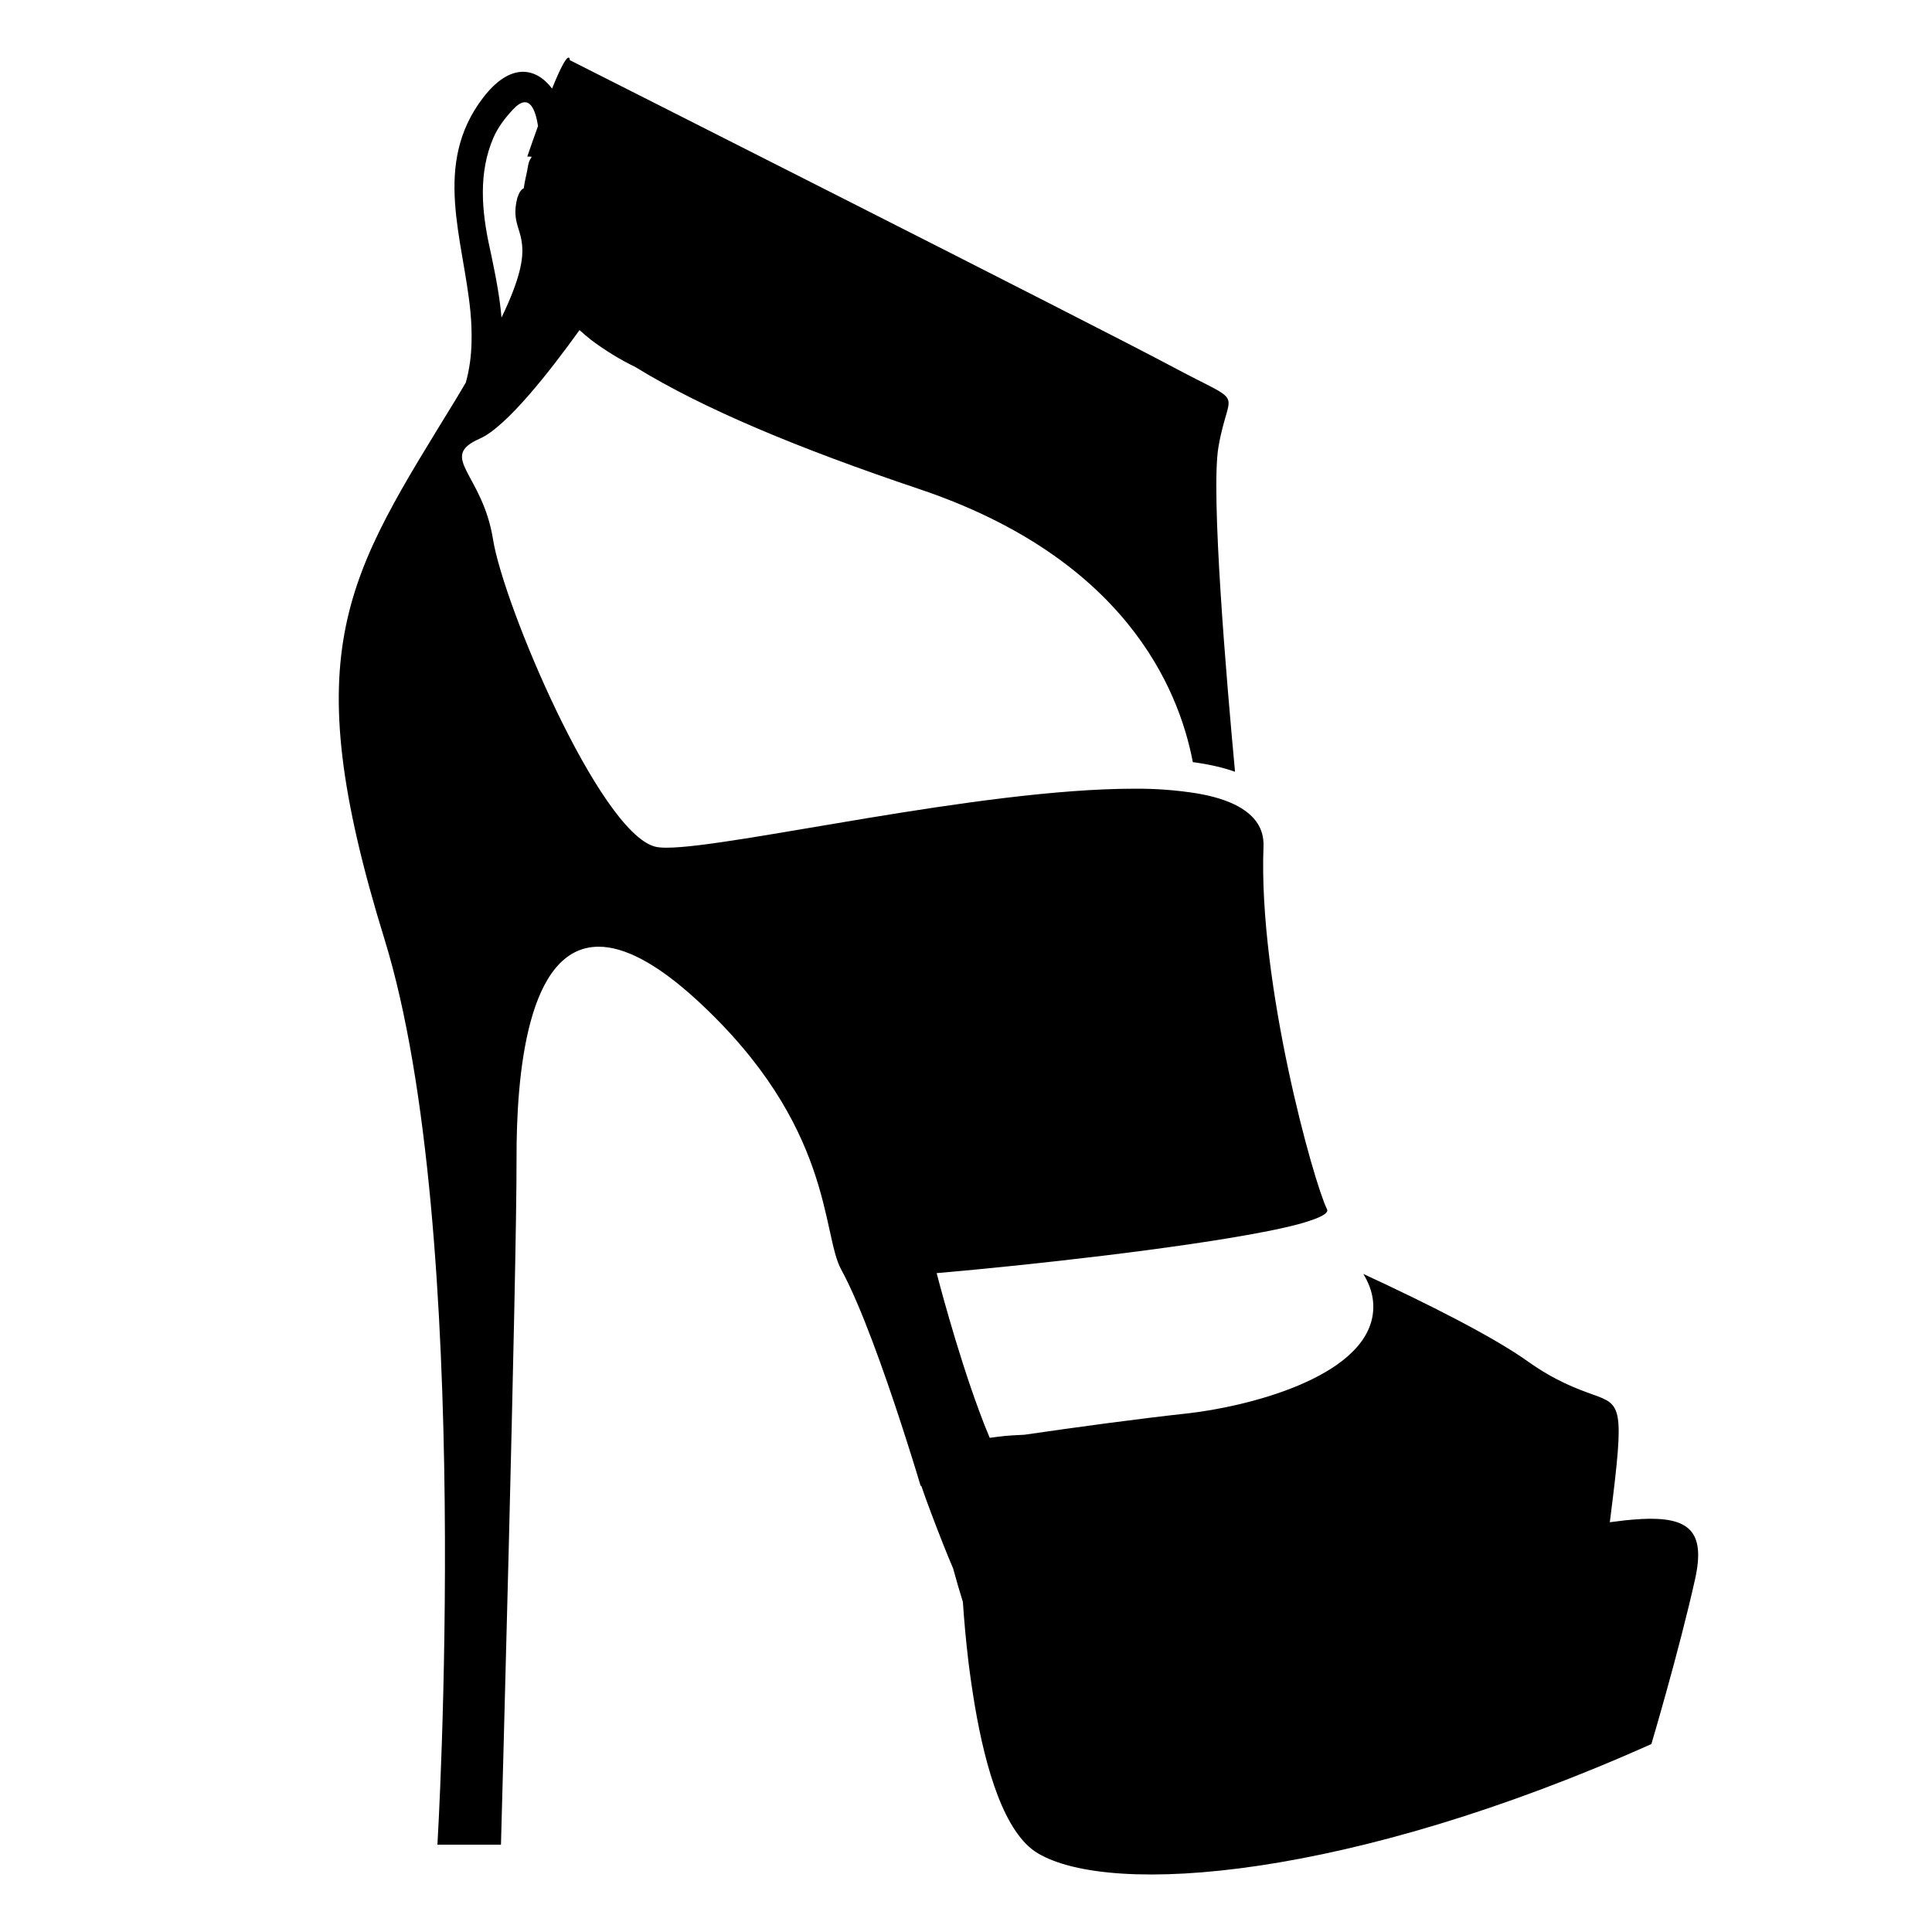
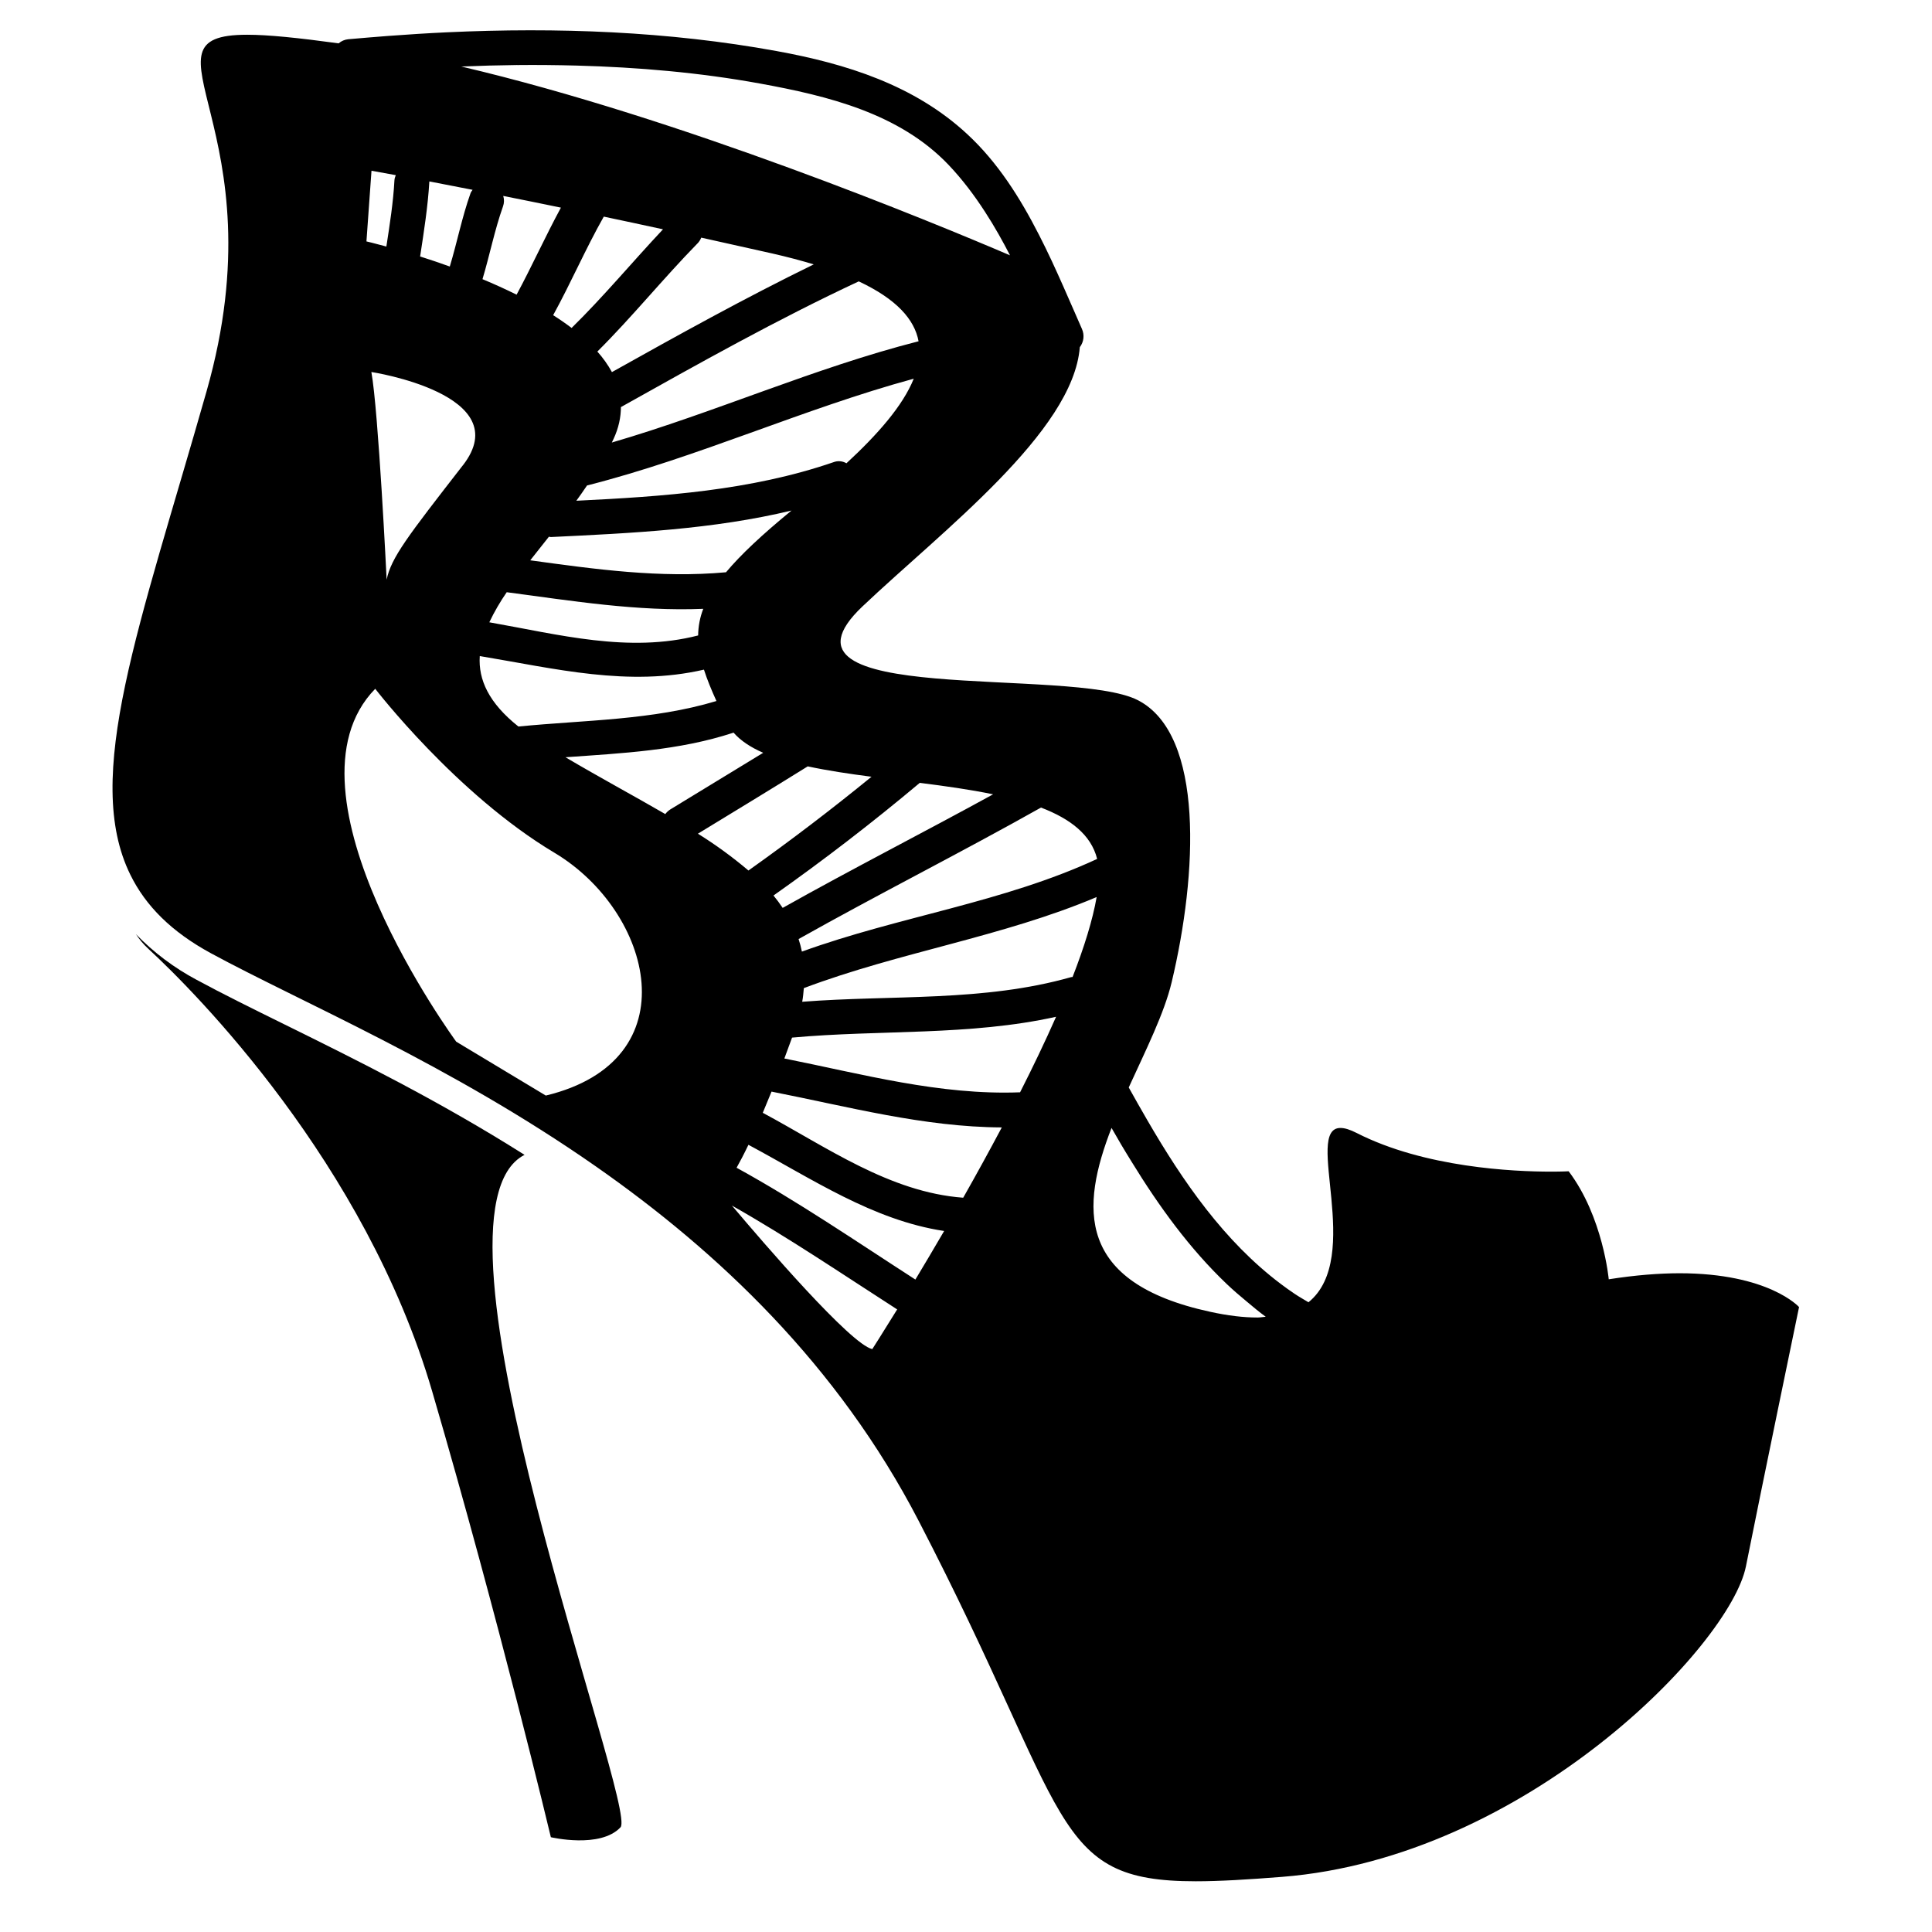
<svg xmlns="http://www.w3.org/2000/svg" viewBox="0 0 64 64">
-   <path d="M54.35 50.322c-.16.008-.33.022-.51.04-.163.018-.334.04-.513.064l.027-.212c.46-3.64.362-3.676-.58-4.015-.526-.19-1.247-.448-2.174-1.108-1.154-.82-3.288-1.895-5.437-2.89.28.46.38.918.306 1.38-.335 2.07-4.182 3.027-6.17 3.244-1.606.175-3.626.45-5.366.703-.032 0-.065.003-.097.005-.177.01-.354.016-.53.033-.174.018-.347.04-.52.064a18.836 18.836 0 0 1-.352-.894c-.767-2.068-1.406-4.562-1.406-4.562 3.084-.266 8.037-.82 10.835-1.365.267-.05.514-.103.738-.155.076-.018.15-.035.22-.053a6.25 6.25 0 0 0 .738-.222c.293-.112.452-.22.4-.322-.438-.877-2.28-7.455-2.104-12.016.023-.6-.29-1.024-.833-1.325-.36-.2-.822-.34-1.37-.434a12.52 12.52 0 0 0-2.08-.155c-5.132 0-13.312 1.954-15.49 1.954-.17 0-.306-.012-.4-.04-1.84-.525-4.998-7.98-5.35-10.173-.35-2.194-1.84-2.72-.438-3.338.895-.394 2.358-2.28 3.303-3.595.125.11.25.222.385.326a8.992 8.992 0 0 0 1.47.9c2.23 1.373 5.372 2.685 9.4 4.04 6.777 2.28 8.59 6.563 9.062 9.045.532.072 1 .177 1.398.32-.278-2.98-.813-9.245-.548-10.768.35-2.017.965-1.316-1.49-2.63C36.42 10.852 18.878 1.994 18.878 1.994s-.004-.51-.59.94c-.542-.714-1.39-.865-2.285.303-1.692 2.208-.65 4.67-.418 7.104.032.336.043.672.035 1.006-.01.445-.068.888-.19 1.327-.107.18-.205.35-.325.547-3.596 5.876-5.35 8.244-2.368 17.892 2.98 9.648 1.753 29.995 1.753 29.995h2.105s.526-19.033.516-22.717c-.008-2.74.34-7.03 2.72-7.03.82 0 1.883.51 3.254 1.768 4.535 4.164 4.126 7.733 4.78 8.924.65 1.187 1.435 3.42 1.977 5.08l.156.483c.303.942.5 1.608.5 1.608l.02-.005a31.813 31.813 0 0 0 .342.943c.234.62.515 1.336.713 1.794.107.393.215.76.324 1.112.038.57.095 1.234.18 1.95.058.476.13.97.212 1.464.36 2.13.987 4.255 2.09 4.91 2.433 1.447 10.326.855 20.325-3.618 0 0 .92-3.092 1.447-5.46.352-1.588-.187-2.08-1.805-1.994zM16.49 9.57c-.06-.36-.133-.724-.21-1.094l-.066-.306c-.26-1.196-.366-2.447.126-3.596.153-.358.39-.665.653-.947.55-.59.748.03.83.546a75.3 75.3 0 0 0-.356 1.013c.04 0 .09 0 .147.006-.036.067-.08.124-.1.206-.027.1-.035.19-.057.288-.04.185-.083.37-.106.55-.08.04-.148.123-.194.273-.005.014-.013.018-.017.035-.126.48-.052.75.033 1.03.05.158.1.322.12.525.05.452-.05 1.114-.68 2.422-.027-.316-.07-.633-.123-.953z" />
+   <path d="M17.376 38.256c-2.825-1.788-5.612-3.167-7.942-4.316-1.07-.528-2.08-1.026-2.922-1.483a8.083 8.083 0 0 1-2.008-1.51c.108.165.242.33.417.49 1.535 1.416 7.18 7.08 9.395 14.653 2.216 7.574 3.932 14.77 3.932 14.77s1.636.386 2.307-.328c.588-.624-6.95-20.368-3.178-22.276z" />
+   <path d="M53.292 42.38s-.187-2.07-1.328-3.58c0 0-.217.012-.585.012-1.237 0-4.185-.132-6.437-1.28-.225-.115-.4-.167-.537-.167-1.23 0 .777 4.29-1.06 5.774-.154-.092-.31-.18-.456-.278a9.877 9.877 0 0 1-.468-.334c-1.866-1.408-3.23-3.377-4.415-5.42a74.33 74.33 0 0 1-.31-.54c-.1-.182-.205-.362-.305-.543.567-1.242 1.176-2.455 1.422-3.487.853-3.575 1.09-8.2-1.115-9.34s-12.67.246-9.126-3.11c2.63-2.493 6.977-5.78 7.198-8.586a.593.593 0 0 0 .07-.606 122.497 122.497 0 0 1-.256-.586c-.24-.55-.482-1.103-.738-1.654a25.923 25.923 0 0 0-.425-.87c-.63-1.234-1.367-2.403-2.378-3.34C30.29 2.817 28.03 2.11 25.718 1.69c-3.576-.652-7.262-.79-10.91-.62-.65.03-1.297.072-1.944.12-.444.035-.888.07-1.33.11a.57.57 0 0 0-.316.136c-1.35-.184-2.335-.285-3.028-.285-3.89 0 1.128 3.117-1.346 11.807-2.226 7.82-4.12 12.787-2.524 16.023.506 1.028 1.357 1.885 2.67 2.598 2.97 1.613 7.913 3.68 12.752 7.062 4.04 2.823 8.006 6.56 10.694 11.747C35.518 60.19 34.78 62.32 39.61 62.32c.79 0 1.723-.057 2.856-.146 8.084-.636 14.85-7.675 15.37-10.286.52-2.61 1.76-8.59 1.76-8.59s-.996-1.12-3.965-1.12c-.673.002-1.448.06-2.338.2zM36.344 28.453c-3.116 1.447-6.564 1.903-9.78 3.07a3.65 3.65 0 0 0-.11-.416c2.655-1.493 5.377-2.862 8.03-4.355.967.37 1.66.897 1.86 1.7zM32.9 26.312c-2.315 1.27-4.67 2.47-6.973 3.763a5.057 5.057 0 0 0-.304-.41 72.934 72.934 0 0 0 4.846-3.732c.838.106 1.668.222 2.43.38zM28.04 15.347a.495.495 0 0 0-.433-.035c-2.738.94-5.64 1.135-8.515 1.276.12-.166.24-.335.354-.506 3.683-.934 7.158-2.54 10.823-3.537-.364.905-1.208 1.857-2.23 2.802zM16.668 6.49c.584.116 1.226.246 1.913.388-.516.952-.955 1.93-1.468 2.883a18.956 18.956 0 0 0-1.13-.513c.24-.8.4-1.623.68-2.412a.54.54 0 0 0 .007-.346zm2.266 4.373a8.74 8.74 0 0 0-.61-.422c.592-1.077 1.07-2.192 1.677-3.265.62.13 1.28.272 1.962.42-1.017 1.083-1.967 2.227-3.028 3.268zm4.168-2.794c.06-.062.1-.13.128-.197.75.165 1.524.338 2.34.522.506.115.967.237 1.386.364-2.272 1.11-4.48 2.334-6.685 3.568a3.633 3.633 0 0 0-.483-.68c1.154-1.148 2.177-2.416 3.315-3.58zm.195 12.097a2.51 2.51 0 0 0-.17.884c-2.303.592-4.625-.033-6.918-.436a7.2 7.2 0 0 1 .577-.996c2.168.287 4.324.64 6.51.55zm.022 2.016c.103.322.244.666.414 1.04-2.125.64-4.363.628-6.56.845-.98-.78-1.332-1.55-1.28-2.334 2.5.416 4.92 1.027 7.425.45zm-5.753-3.622c.2-.255.406-.515.617-.78.026 0 .045.012.073.01 2.658-.128 5.368-.253 7.966-.878l-.014.01c-.967.794-1.668 1.45-2.158 2.035-2.182.2-4.33-.1-6.485-.396zm2.702-3.902c.018-.04.04-.078.057-.118.17-.366.242-.717.244-1.055 2.59-1.45 5.18-2.904 7.878-4.164 1.248.585 1.846 1.257 1.982 1.984-3.46.883-6.738 2.356-10.16 3.354zM17.135 2.155c.653-.007 1.306 0 1.958.017 2.05.055 4.093.232 6.087.596 2.24.408 4.61.984 6.237 2.688.46.483.857 1.012 1.216 1.566.155.24.304.484.445.733.13.23.258.465.38.703C30.88 7.355 22.553 3.91 15.282 2.204a60.287 60.287 0 0 1 1.854-.05zM14.223 6.01c.414.08.894.172 1.432.278-.025.038-.054.07-.07.118-.282.793-.442 1.62-.685 2.423a26.733 26.733 0 0 0-.983-.333c.126-.826.257-1.65.306-2.486zm1.108 9.406c-1.825 2.35-2.373 3.056-2.523 3.785 0 0-.273-5.605-.506-6.878.002 0 4.857.743 3.03 3.094zm-3.025-9.76s.284.05.805.146c-.02.055-.042.108-.045.175-.04.736-.155 1.462-.267 2.19-.412-.113-.66-.17-.66-.17l.167-2.34zm5.775 30.636l-2.968-1.785s-6.047-8.245-2.683-11.69c0 0 2.683 3.49 5.934 5.43 3.25 1.94 4.544 6.883-.284 8.045zm3.957-9.325c-1.043-.605-2.174-1.213-3.306-1.882 1.873-.134 3.75-.22 5.552-.81.006-.002.01-.006.014-.008.234.27.57.49.984.67-1.026.628-2.054 1.25-3.08 1.878a.613.613 0 0 0-.163.152zm4.72-1.58c.65.14 1.367.247 2.112.344a76.376 76.376 0 0 1-4.077 3.106 14.162 14.162 0 0 0-1.674-1.22c1.213-.74 2.43-1.478 3.638-2.23zm2.138 19.304c-.712-.153-3.583-3.49-4.65-4.755 1.876 1.062 3.66 2.273 5.474 3.44-.506.82-.825 1.316-.825 1.316zm1.426-2.305c-1.955-1.26-3.875-2.578-5.916-3.7h-.007c.112-.2.244-.45.394-.763 2.094 1.12 4.123 2.5 6.483 2.855-.34.583-.662 1.126-.952 1.608zm1.586-2.71c-2.442-.182-4.525-1.68-6.64-2.813.09-.215.188-.45.29-.702 2.53.496 5.04 1.175 7.628 1.186-.425.8-.857 1.586-1.278 2.328zm1.88-3.492c-2.66.102-5.22-.604-7.805-1.12.082-.218.168-.453.255-.692 2.917-.266 5.877-.054 8.746-.69-.36.815-.765 1.66-1.193 2.503zm1.743-3.82c-.017.004-.03 0-.047.004-2.906.826-5.93.585-8.91.817.03-.156.04-.304.054-.452 3.176-1.198 6.57-1.694 9.7-3.017-.132.76-.414 1.663-.798 2.65zm6.112 11.28c-.442 0-.957-.058-1.558-.19-4.463-.968-4.282-3.473-3.264-6.09.107.187.214.374.324.56.112.19.228.377.343.564.904 1.473 1.92 2.876 3.153 4.05.214.204.44.396.668.585.203.17.404.34.62.496-.098.006-.18.026-.286.026z" />
</svg>
